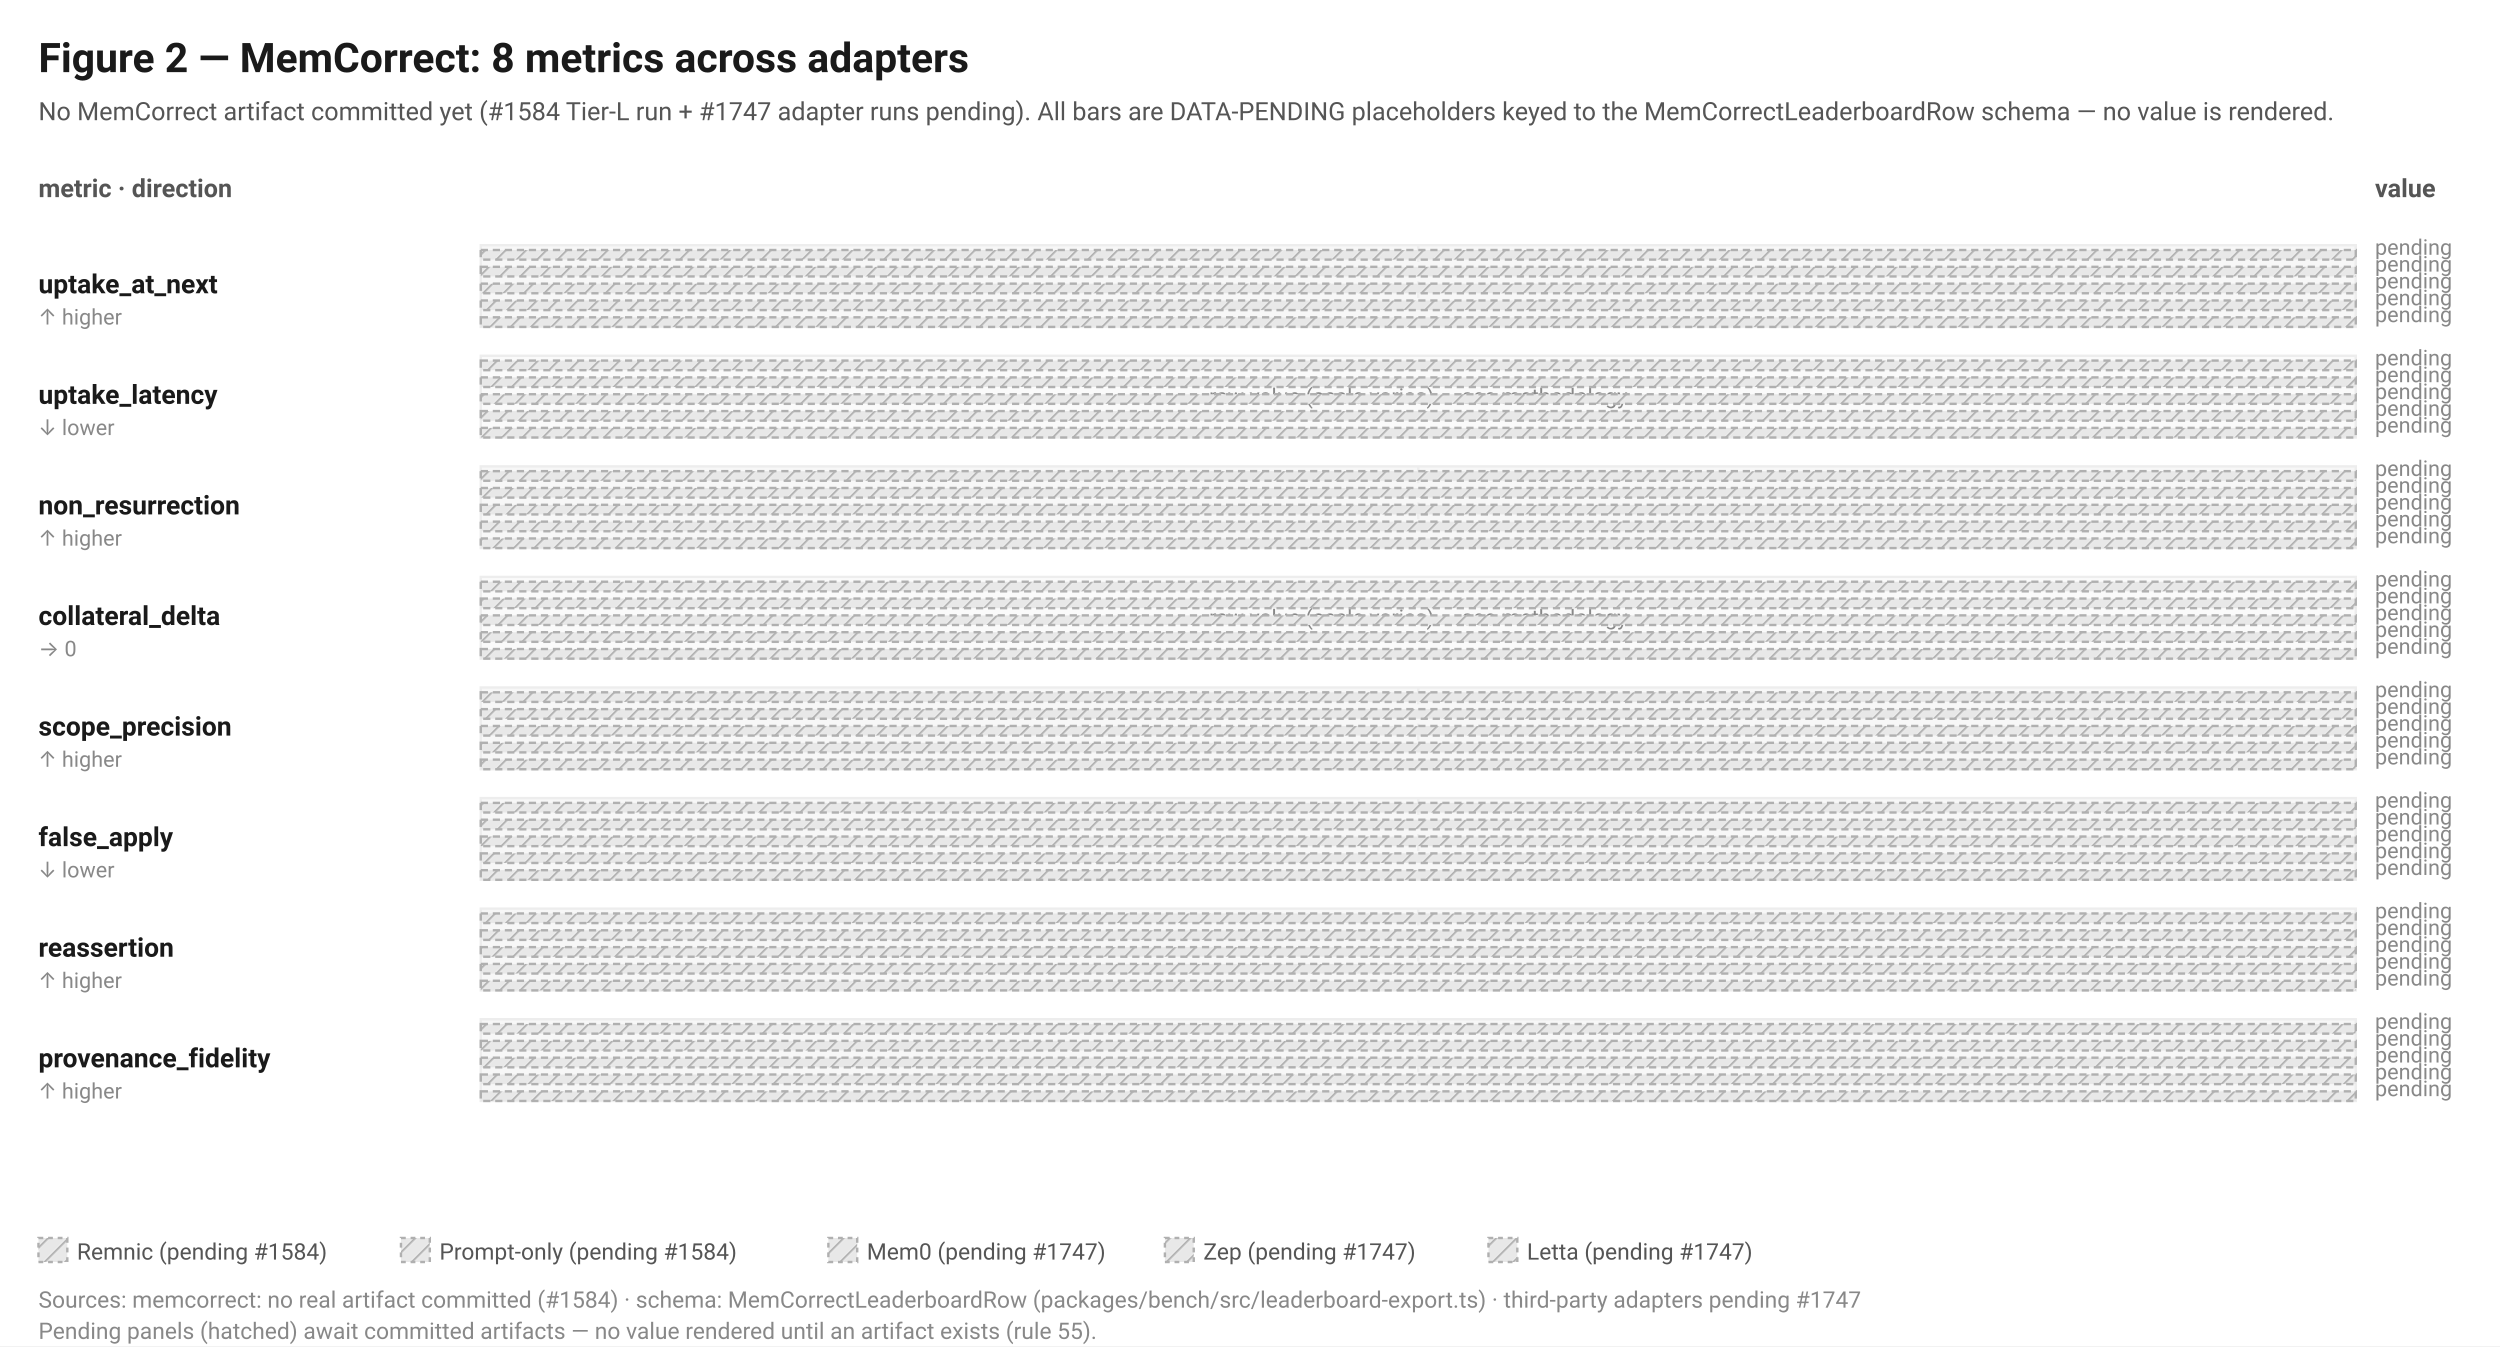
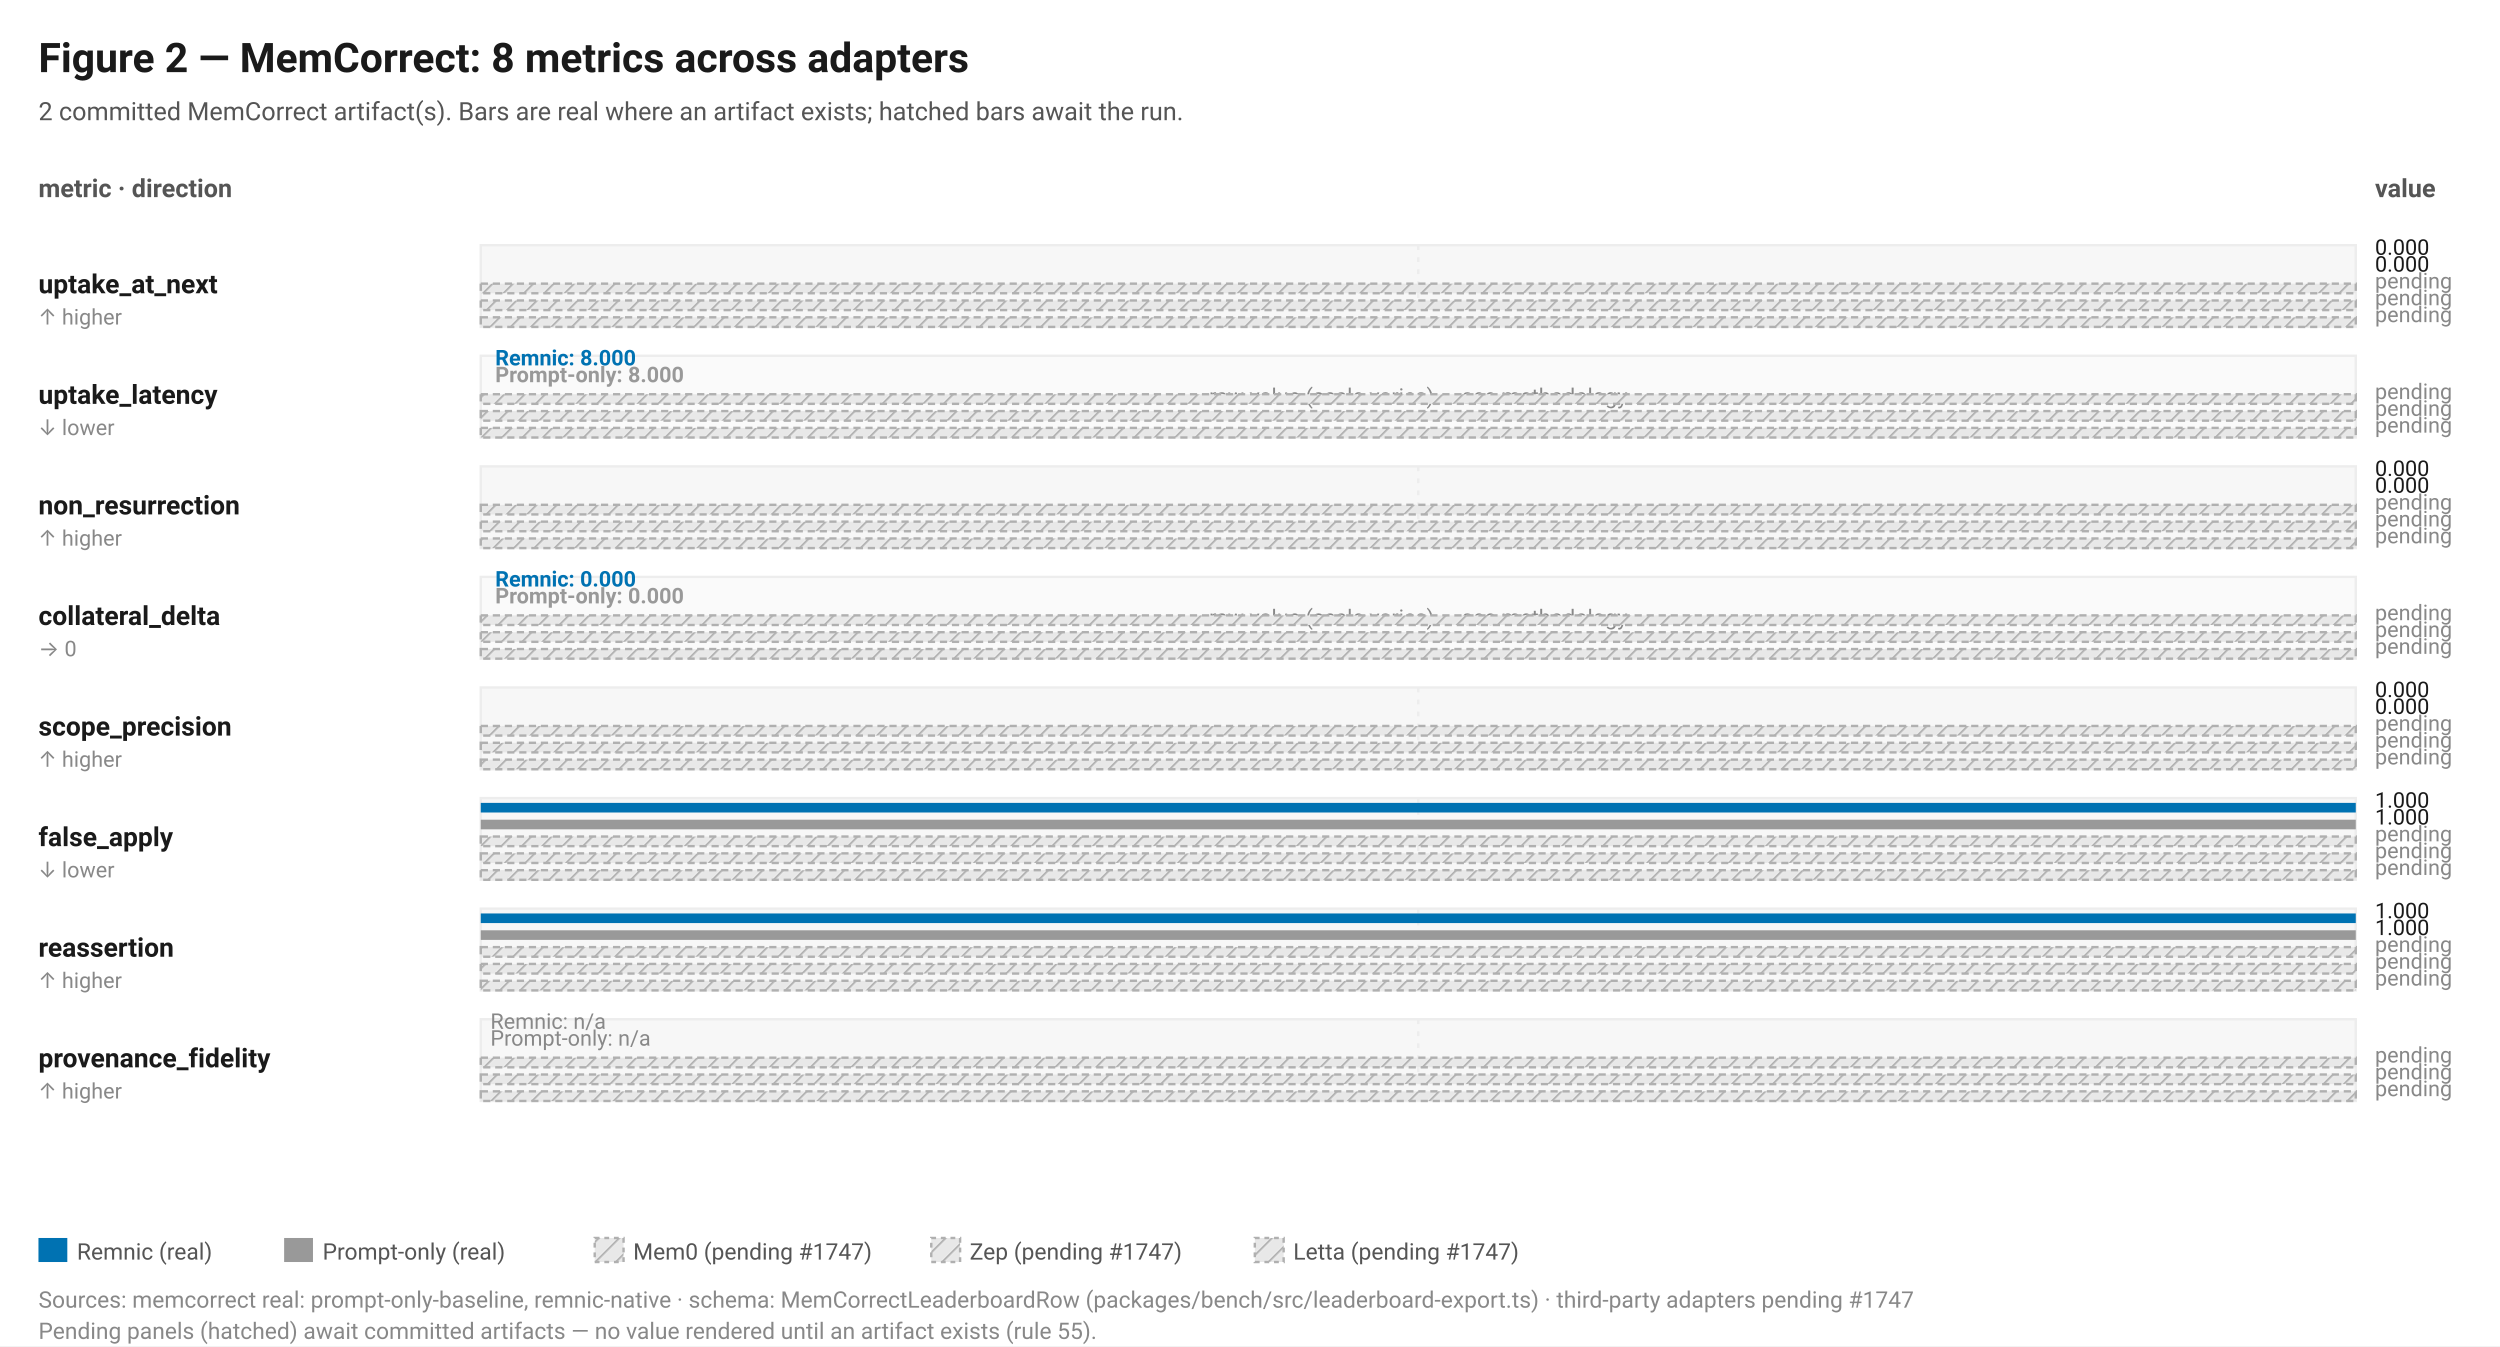
<svg xmlns="http://www.w3.org/2000/svg" width="1040" height="560" viewBox="0 0 1040 560" font-family="ui-sans-serif, system-ui, -apple-system, 'Segoe UI', Roboto, sans-serif" role="img" aria-labelledby="title desc">
  <rect x="0" y="0" width="1040" height="560" fill="#ffffff" />
  <defs>
    <pattern id="pendingHatch2" patternUnits="userSpaceOnUse" width="6" height="6" patternTransform="rotate(45)">
      <rect width="6" height="6" fill="#E8E8E8" />
      <line x1="0" y1="0" x2="0" y2="6" stroke="#B0B0B0" stroke-width="1.4" />
    </pattern>
  </defs>
  <text x="16" y="30" font-size="17" text-anchor="start" fill="#1a1a1a" font-weight="700">Figure 2 — MemCorrect: 8 metrics across adapters</text>
-   <text x="16" y="50" font-size="10.5" text-anchor="start" fill="#555555" font-weight="400">No MemCorrect artifact committed yet (#1584 Tier-L run + #1747 adapter runs pending). All bars are DATA-PENDING placeholders keyed to the MemCorrectLeaderboardRow schema — no value is rendered.</text>
+   <text x="16" y="50" font-size="10.5" text-anchor="start" fill="#555555" font-weight="400">2 committed MemCorrect artifact(s). Bars are real where an artifact exists; hatched bars await the run.</text>
  <text x="16" y="82" font-size="10.5" text-anchor="start" fill="#555555" font-weight="600">metric · direction</text>
  <text x="988" y="82" font-size="10.5" text-anchor="start" fill="#555555" font-weight="600">value</text>
  <text x="16" y="122" font-size="11" text-anchor="start" fill="#1a1a1a" font-weight="600">uptake_at_next</text>
  <text x="16" y="135" font-size="9" text-anchor="start" fill="#888888" font-weight="400">↑ higher</text>
  <rect x="200" y="102" width="780" height="34" fill="#F7F7F7" stroke="#EDEDED" stroke-width="1" />
  <line x1="590" y1="102" x2="590" y2="136" stroke="#EDEDED" stroke-width="1" stroke-dasharray="2 3" />
-   <rect x="200" y="104" width="780" height="4" fill="url(#pendingHatch2)" stroke="#B0B0B0" stroke-width="1" stroke-dasharray="3 2" />
-   <text x="988" y="106" font-size="9" text-anchor="start" fill="#888888" font-weight="400">pending</text>
-   <rect x="200" y="111" width="780" height="4" fill="url(#pendingHatch2)" stroke="#B0B0B0" stroke-width="1" stroke-dasharray="3 2" />
-   <text x="988" y="113" font-size="9" text-anchor="start" fill="#888888" font-weight="400">pending</text>
+   <rect x="200" y="104" width="0" height="4" fill="#0072B2" />
+   <text x="988" y="106" font-size="9" text-anchor="start" fill="#1a1a1a" font-weight="400">0.000</text>
+   <rect x="200" y="111" width="0" height="4" fill="#999999" />
+   <text x="988" y="113" font-size="9" text-anchor="start" fill="#1a1a1a" font-weight="400">0.000</text>
  <rect x="200" y="118" width="780" height="4" fill="url(#pendingHatch2)" stroke="#B0B0B0" stroke-width="1" stroke-dasharray="3 2" />
  <text x="988" y="120" font-size="9" text-anchor="start" fill="#888888" font-weight="400">pending</text>
  <rect x="200" y="125" width="780" height="4" fill="url(#pendingHatch2)" stroke="#B0B0B0" stroke-width="1" stroke-dasharray="3 2" />
  <text x="988" y="127" font-size="9" text-anchor="start" fill="#888888" font-weight="400">pending</text>
  <rect x="200" y="132" width="780" height="4" fill="url(#pendingHatch2)" stroke="#B0B0B0" stroke-width="1" stroke-dasharray="3 2" />
  <text x="988" y="134" font-size="9" text-anchor="start" fill="#888888" font-weight="400">pending</text>
  <text x="16" y="168" font-size="11" text-anchor="start" fill="#1a1a1a" font-weight="600">uptake_latency</text>
  <text x="16" y="181" font-size="9" text-anchor="start" fill="#888888" font-weight="400">↓ lower</text>
  <rect x="200" y="148" width="780" height="34" fill="#FAFAFA" stroke="#EDEDED" stroke-width="1" />
  <text x="590" y="168" font-size="9" text-anchor="middle" fill="#888888" font-weight="400">raw value (scale varies) — see methodology</text>
-   <rect x="200" y="150" width="780" height="4" fill="url(#pendingHatch2)" stroke="#B0B0B0" stroke-width="1" stroke-dasharray="3 2" />
-   <text x="988" y="152" font-size="9" text-anchor="start" fill="#888888" font-weight="400">pending</text>
-   <rect x="200" y="157" width="780" height="4" fill="url(#pendingHatch2)" stroke="#B0B0B0" stroke-width="1" stroke-dasharray="3 2" />
-   <text x="988" y="159" font-size="9" text-anchor="start" fill="#888888" font-weight="400">pending</text>
+   <text x="206" y="152" font-size="9" text-anchor="start" fill="#0072B2" font-weight="600">Remnic: 8.000</text>
+   <text x="206" y="159" font-size="9" text-anchor="start" fill="#999999" font-weight="600">Prompt-only: 8.000</text>
  <rect x="200" y="164" width="780" height="4" fill="url(#pendingHatch2)" stroke="#B0B0B0" stroke-width="1" stroke-dasharray="3 2" />
  <text x="988" y="166" font-size="9" text-anchor="start" fill="#888888" font-weight="400">pending</text>
  <rect x="200" y="171" width="780" height="4" fill="url(#pendingHatch2)" stroke="#B0B0B0" stroke-width="1" stroke-dasharray="3 2" />
  <text x="988" y="173" font-size="9" text-anchor="start" fill="#888888" font-weight="400">pending</text>
  <rect x="200" y="178" width="780" height="4" fill="url(#pendingHatch2)" stroke="#B0B0B0" stroke-width="1" stroke-dasharray="3 2" />
  <text x="988" y="180" font-size="9" text-anchor="start" fill="#888888" font-weight="400">pending</text>
  <text x="16" y="214" font-size="11" text-anchor="start" fill="#1a1a1a" font-weight="600">non_resurrection</text>
  <text x="16" y="227" font-size="9" text-anchor="start" fill="#888888" font-weight="400">↑ higher</text>
  <rect x="200" y="194" width="780" height="34" fill="#F7F7F7" stroke="#EDEDED" stroke-width="1" />
  <line x1="590" y1="194" x2="590" y2="228" stroke="#EDEDED" stroke-width="1" stroke-dasharray="2 3" />
-   <rect x="200" y="196" width="780" height="4" fill="url(#pendingHatch2)" stroke="#B0B0B0" stroke-width="1" stroke-dasharray="3 2" />
-   <text x="988" y="198" font-size="9" text-anchor="start" fill="#888888" font-weight="400">pending</text>
-   <rect x="200" y="203" width="780" height="4" fill="url(#pendingHatch2)" stroke="#B0B0B0" stroke-width="1" stroke-dasharray="3 2" />
-   <text x="988" y="205" font-size="9" text-anchor="start" fill="#888888" font-weight="400">pending</text>
+   <rect x="200" y="196" width="0" height="4" fill="#0072B2" />
+   <text x="988" y="198" font-size="9" text-anchor="start" fill="#1a1a1a" font-weight="400">0.000</text>
+   <rect x="200" y="203" width="0" height="4" fill="#999999" />
+   <text x="988" y="205" font-size="9" text-anchor="start" fill="#1a1a1a" font-weight="400">0.000</text>
  <rect x="200" y="210" width="780" height="4" fill="url(#pendingHatch2)" stroke="#B0B0B0" stroke-width="1" stroke-dasharray="3 2" />
  <text x="988" y="212" font-size="9" text-anchor="start" fill="#888888" font-weight="400">pending</text>
  <rect x="200" y="217" width="780" height="4" fill="url(#pendingHatch2)" stroke="#B0B0B0" stroke-width="1" stroke-dasharray="3 2" />
  <text x="988" y="219" font-size="9" text-anchor="start" fill="#888888" font-weight="400">pending</text>
  <rect x="200" y="224" width="780" height="4" fill="url(#pendingHatch2)" stroke="#B0B0B0" stroke-width="1" stroke-dasharray="3 2" />
  <text x="988" y="226" font-size="9" text-anchor="start" fill="#888888" font-weight="400">pending</text>
  <text x="16" y="260" font-size="11" text-anchor="start" fill="#1a1a1a" font-weight="600">collateral_delta</text>
  <text x="16" y="273" font-size="9" text-anchor="start" fill="#888888" font-weight="400">→ 0</text>
  <rect x="200" y="240" width="780" height="34" fill="#FAFAFA" stroke="#EDEDED" stroke-width="1" />
  <text x="590" y="260" font-size="9" text-anchor="middle" fill="#888888" font-weight="400">raw value (scale varies) — see methodology</text>
-   <rect x="200" y="242" width="780" height="4" fill="url(#pendingHatch2)" stroke="#B0B0B0" stroke-width="1" stroke-dasharray="3 2" />
-   <text x="988" y="244" font-size="9" text-anchor="start" fill="#888888" font-weight="400">pending</text>
-   <rect x="200" y="249" width="780" height="4" fill="url(#pendingHatch2)" stroke="#B0B0B0" stroke-width="1" stroke-dasharray="3 2" />
-   <text x="988" y="251" font-size="9" text-anchor="start" fill="#888888" font-weight="400">pending</text>
+   <text x="206" y="244" font-size="9" text-anchor="start" fill="#0072B2" font-weight="600">Remnic: 0.000</text>
+   <text x="206" y="251" font-size="9" text-anchor="start" fill="#999999" font-weight="600">Prompt-only: 0.000</text>
  <rect x="200" y="256" width="780" height="4" fill="url(#pendingHatch2)" stroke="#B0B0B0" stroke-width="1" stroke-dasharray="3 2" />
  <text x="988" y="258" font-size="9" text-anchor="start" fill="#888888" font-weight="400">pending</text>
  <rect x="200" y="263" width="780" height="4" fill="url(#pendingHatch2)" stroke="#B0B0B0" stroke-width="1" stroke-dasharray="3 2" />
  <text x="988" y="265" font-size="9" text-anchor="start" fill="#888888" font-weight="400">pending</text>
  <rect x="200" y="270" width="780" height="4" fill="url(#pendingHatch2)" stroke="#B0B0B0" stroke-width="1" stroke-dasharray="3 2" />
  <text x="988" y="272" font-size="9" text-anchor="start" fill="#888888" font-weight="400">pending</text>
  <text x="16" y="306" font-size="11" text-anchor="start" fill="#1a1a1a" font-weight="600">scope_precision</text>
  <text x="16" y="319" font-size="9" text-anchor="start" fill="#888888" font-weight="400">↑ higher</text>
  <rect x="200" y="286" width="780" height="34" fill="#F7F7F7" stroke="#EDEDED" stroke-width="1" />
  <line x1="590" y1="286" x2="590" y2="320" stroke="#EDEDED" stroke-width="1" stroke-dasharray="2 3" />
-   <rect x="200" y="288" width="780" height="4" fill="url(#pendingHatch2)" stroke="#B0B0B0" stroke-width="1" stroke-dasharray="3 2" />
-   <text x="988" y="290" font-size="9" text-anchor="start" fill="#888888" font-weight="400">pending</text>
-   <rect x="200" y="295" width="780" height="4" fill="url(#pendingHatch2)" stroke="#B0B0B0" stroke-width="1" stroke-dasharray="3 2" />
-   <text x="988" y="297" font-size="9" text-anchor="start" fill="#888888" font-weight="400">pending</text>
+   <rect x="200" y="288" width="0" height="4" fill="#0072B2" />
+   <text x="988" y="290" font-size="9" text-anchor="start" fill="#1a1a1a" font-weight="400">0.000</text>
+   <rect x="200" y="295" width="0" height="4" fill="#999999" />
+   <text x="988" y="297" font-size="9" text-anchor="start" fill="#1a1a1a" font-weight="400">0.000</text>
  <rect x="200" y="302" width="780" height="4" fill="url(#pendingHatch2)" stroke="#B0B0B0" stroke-width="1" stroke-dasharray="3 2" />
  <text x="988" y="304" font-size="9" text-anchor="start" fill="#888888" font-weight="400">pending</text>
  <rect x="200" y="309" width="780" height="4" fill="url(#pendingHatch2)" stroke="#B0B0B0" stroke-width="1" stroke-dasharray="3 2" />
  <text x="988" y="311" font-size="9" text-anchor="start" fill="#888888" font-weight="400">pending</text>
  <rect x="200" y="316" width="780" height="4" fill="url(#pendingHatch2)" stroke="#B0B0B0" stroke-width="1" stroke-dasharray="3 2" />
  <text x="988" y="318" font-size="9" text-anchor="start" fill="#888888" font-weight="400">pending</text>
  <text x="16" y="352" font-size="11" text-anchor="start" fill="#1a1a1a" font-weight="600">false_apply</text>
  <text x="16" y="365" font-size="9" text-anchor="start" fill="#888888" font-weight="400">↓ lower</text>
  <rect x="200" y="332" width="780" height="34" fill="#F7F7F7" stroke="#EDEDED" stroke-width="1" />
  <line x1="590" y1="332" x2="590" y2="366" stroke="#EDEDED" stroke-width="1" stroke-dasharray="2 3" />
-   <rect x="200" y="334" width="780" height="4" fill="url(#pendingHatch2)" stroke="#B0B0B0" stroke-width="1" stroke-dasharray="3 2" />
-   <text x="988" y="336" font-size="9" text-anchor="start" fill="#888888" font-weight="400">pending</text>
-   <rect x="200" y="341" width="780" height="4" fill="url(#pendingHatch2)" stroke="#B0B0B0" stroke-width="1" stroke-dasharray="3 2" />
-   <text x="988" y="343" font-size="9" text-anchor="start" fill="#888888" font-weight="400">pending</text>
+   <rect x="200" y="334" width="780" height="4" fill="#0072B2" />
+   <text x="988" y="336" font-size="9" text-anchor="start" fill="#1a1a1a" font-weight="400">1.000</text>
+   <rect x="200" y="341" width="780" height="4" fill="#999999" />
+   <text x="988" y="343" font-size="9" text-anchor="start" fill="#1a1a1a" font-weight="400">1.000</text>
  <rect x="200" y="348" width="780" height="4" fill="url(#pendingHatch2)" stroke="#B0B0B0" stroke-width="1" stroke-dasharray="3 2" />
  <text x="988" y="350" font-size="9" text-anchor="start" fill="#888888" font-weight="400">pending</text>
  <rect x="200" y="355" width="780" height="4" fill="url(#pendingHatch2)" stroke="#B0B0B0" stroke-width="1" stroke-dasharray="3 2" />
  <text x="988" y="357" font-size="9" text-anchor="start" fill="#888888" font-weight="400">pending</text>
  <rect x="200" y="362" width="780" height="4" fill="url(#pendingHatch2)" stroke="#B0B0B0" stroke-width="1" stroke-dasharray="3 2" />
  <text x="988" y="364" font-size="9" text-anchor="start" fill="#888888" font-weight="400">pending</text>
  <text x="16" y="398" font-size="11" text-anchor="start" fill="#1a1a1a" font-weight="600">reassertion</text>
  <text x="16" y="411" font-size="9" text-anchor="start" fill="#888888" font-weight="400">↑ higher</text>
  <rect x="200" y="378" width="780" height="34" fill="#F7F7F7" stroke="#EDEDED" stroke-width="1" />
  <line x1="590" y1="378" x2="590" y2="412" stroke="#EDEDED" stroke-width="1" stroke-dasharray="2 3" />
-   <rect x="200" y="380" width="780" height="4" fill="url(#pendingHatch2)" stroke="#B0B0B0" stroke-width="1" stroke-dasharray="3 2" />
-   <text x="988" y="382" font-size="9" text-anchor="start" fill="#888888" font-weight="400">pending</text>
-   <rect x="200" y="387" width="780" height="4" fill="url(#pendingHatch2)" stroke="#B0B0B0" stroke-width="1" stroke-dasharray="3 2" />
-   <text x="988" y="389" font-size="9" text-anchor="start" fill="#888888" font-weight="400">pending</text>
+   <rect x="200" y="380" width="780" height="4" fill="#0072B2" />
+   <text x="988" y="382" font-size="9" text-anchor="start" fill="#1a1a1a" font-weight="400">1.000</text>
+   <rect x="200" y="387" width="780" height="4" fill="#999999" />
+   <text x="988" y="389" font-size="9" text-anchor="start" fill="#1a1a1a" font-weight="400">1.000</text>
  <rect x="200" y="394" width="780" height="4" fill="url(#pendingHatch2)" stroke="#B0B0B0" stroke-width="1" stroke-dasharray="3 2" />
  <text x="988" y="396" font-size="9" text-anchor="start" fill="#888888" font-weight="400">pending</text>
  <rect x="200" y="401" width="780" height="4" fill="url(#pendingHatch2)" stroke="#B0B0B0" stroke-width="1" stroke-dasharray="3 2" />
  <text x="988" y="403" font-size="9" text-anchor="start" fill="#888888" font-weight="400">pending</text>
  <rect x="200" y="408" width="780" height="4" fill="url(#pendingHatch2)" stroke="#B0B0B0" stroke-width="1" stroke-dasharray="3 2" />
  <text x="988" y="410" font-size="9" text-anchor="start" fill="#888888" font-weight="400">pending</text>
  <text x="16" y="444" font-size="11" text-anchor="start" fill="#1a1a1a" font-weight="600">provenance_fidelity</text>
  <text x="16" y="457" font-size="9" text-anchor="start" fill="#888888" font-weight="400">↑ higher</text>
  <rect x="200" y="424" width="780" height="34" fill="#F7F7F7" stroke="#EDEDED" stroke-width="1" />
  <line x1="590" y1="424" x2="590" y2="458" stroke="#EDEDED" stroke-width="1" stroke-dasharray="2 3" />
-   <rect x="200" y="426" width="780" height="4" fill="url(#pendingHatch2)" stroke="#B0B0B0" stroke-width="1" stroke-dasharray="3 2" />
-   <text x="988" y="428" font-size="9" text-anchor="start" fill="#888888" font-weight="400">pending</text>
-   <rect x="200" y="433" width="780" height="4" fill="url(#pendingHatch2)" stroke="#B0B0B0" stroke-width="1" stroke-dasharray="3 2" />
-   <text x="988" y="435" font-size="9" text-anchor="start" fill="#888888" font-weight="400">pending</text>
+   <text x="204" y="428" font-size="9" text-anchor="start" fill="#888888" font-weight="400">Remnic: n/a</text>
+   <text x="204" y="435" font-size="9" text-anchor="start" fill="#888888" font-weight="400">Prompt-only: n/a</text>
  <rect x="200" y="440" width="780" height="4" fill="url(#pendingHatch2)" stroke="#B0B0B0" stroke-width="1" stroke-dasharray="3 2" />
  <text x="988" y="442" font-size="9" text-anchor="start" fill="#888888" font-weight="400">pending</text>
  <rect x="200" y="447" width="780" height="4" fill="url(#pendingHatch2)" stroke="#B0B0B0" stroke-width="1" stroke-dasharray="3 2" />
  <text x="988" y="449" font-size="9" text-anchor="start" fill="#888888" font-weight="400">pending</text>
  <rect x="200" y="454" width="780" height="4" fill="url(#pendingHatch2)" stroke="#B0B0B0" stroke-width="1" stroke-dasharray="3 2" />
  <text x="988" y="456" font-size="9" text-anchor="start" fill="#888888" font-weight="400">pending</text>
-   <rect x="16" y="515" width="12" height="10" fill="url(#pendingHatch2)" stroke="#B0B0B0" stroke-width="1" stroke-dasharray="2 2" />
-   <text x="32" y="524" font-size="9.5" text-anchor="start" fill="#555555" font-weight="400">Remnic (pending #1584)</text>
-   <rect x="166.8" y="515" width="12" height="10" fill="url(#pendingHatch2)" stroke="#B0B0B0" stroke-width="1" stroke-dasharray="2 2" />
-   <text x="182.8" y="524" font-size="9.5" text-anchor="start" fill="#555555" font-weight="400">Prompt-only (pending #1584)</text>
-   <rect x="344.6" y="515" width="12" height="10" fill="url(#pendingHatch2)" stroke="#B0B0B0" stroke-width="1" stroke-dasharray="2 2" />
-   <text x="360.6" y="524" font-size="9.5" text-anchor="start" fill="#555555" font-weight="400">Mem0 (pending #1747)</text>
-   <rect x="484.6" y="515" width="12" height="10" fill="url(#pendingHatch2)" stroke="#B0B0B0" stroke-width="1" stroke-dasharray="2 2" />
-   <text x="500.6" y="524" font-size="9.5" text-anchor="start" fill="#555555" font-weight="400">Zep (pending #1747)</text>
-   <rect x="619.2" y="515" width="12" height="10" fill="url(#pendingHatch2)" stroke="#B0B0B0" stroke-width="1" stroke-dasharray="2 2" />
-   <text x="635.2" y="524" font-size="9.5" text-anchor="start" fill="#555555" font-weight="400">Letta (pending #1747)</text>
-   <text x="16" y="544" font-size="9.5" text-anchor="start" fill="#888888" font-weight="400">Sources: memcorrect: no real artifact committed (#1584) · schema: MemCorrectLeaderboardRow (packages/bench/src/leaderboard-export.ts) · third-party adapters pending #1747</text>
+   <rect x="16" y="515" width="12" height="10" fill="#0072B2" />
+   <text x="32" y="524" font-size="9.5" text-anchor="start" fill="#555555" font-weight="400">Remnic (real)</text>
+   <rect x="118.2" y="515" width="12" height="10" fill="#999999" />
+   <text x="134.2" y="524" font-size="9.5" text-anchor="start" fill="#555555" font-weight="400">Prompt-only (real)</text>
+   <rect x="247.4" y="515" width="12" height="10" fill="url(#pendingHatch2)" stroke="#B0B0B0" stroke-width="1" stroke-dasharray="2 2" />
+   <text x="263.4" y="524" font-size="9.5" text-anchor="start" fill="#555555" font-weight="400">Mem0 (pending #1747)</text>
+   <rect x="387.4" y="515" width="12" height="10" fill="url(#pendingHatch2)" stroke="#B0B0B0" stroke-width="1" stroke-dasharray="2 2" />
+   <text x="403.4" y="524" font-size="9.5" text-anchor="start" fill="#555555" font-weight="400">Zep (pending #1747)</text>
+   <rect x="522" y="515" width="12" height="10" fill="url(#pendingHatch2)" stroke="#B0B0B0" stroke-width="1" stroke-dasharray="2 2" />
+   <text x="538" y="524" font-size="9.5" text-anchor="start" fill="#555555" font-weight="400">Letta (pending #1747)</text>
+   <text x="16" y="544" font-size="9.5" text-anchor="start" fill="#888888" font-weight="400">Sources: memcorrect real: prompt-only-baseline, remnic-native · schema: MemCorrectLeaderboardRow (packages/bench/src/leaderboard-export.ts) · third-party adapters pending #1747</text>
  <text x="16" y="557" font-size="9.5" text-anchor="start" fill="#888888" font-weight="400">Pending panels (hatched) await committed artifacts — no value rendered until an artifact exists (rule 55).</text>
</svg>
